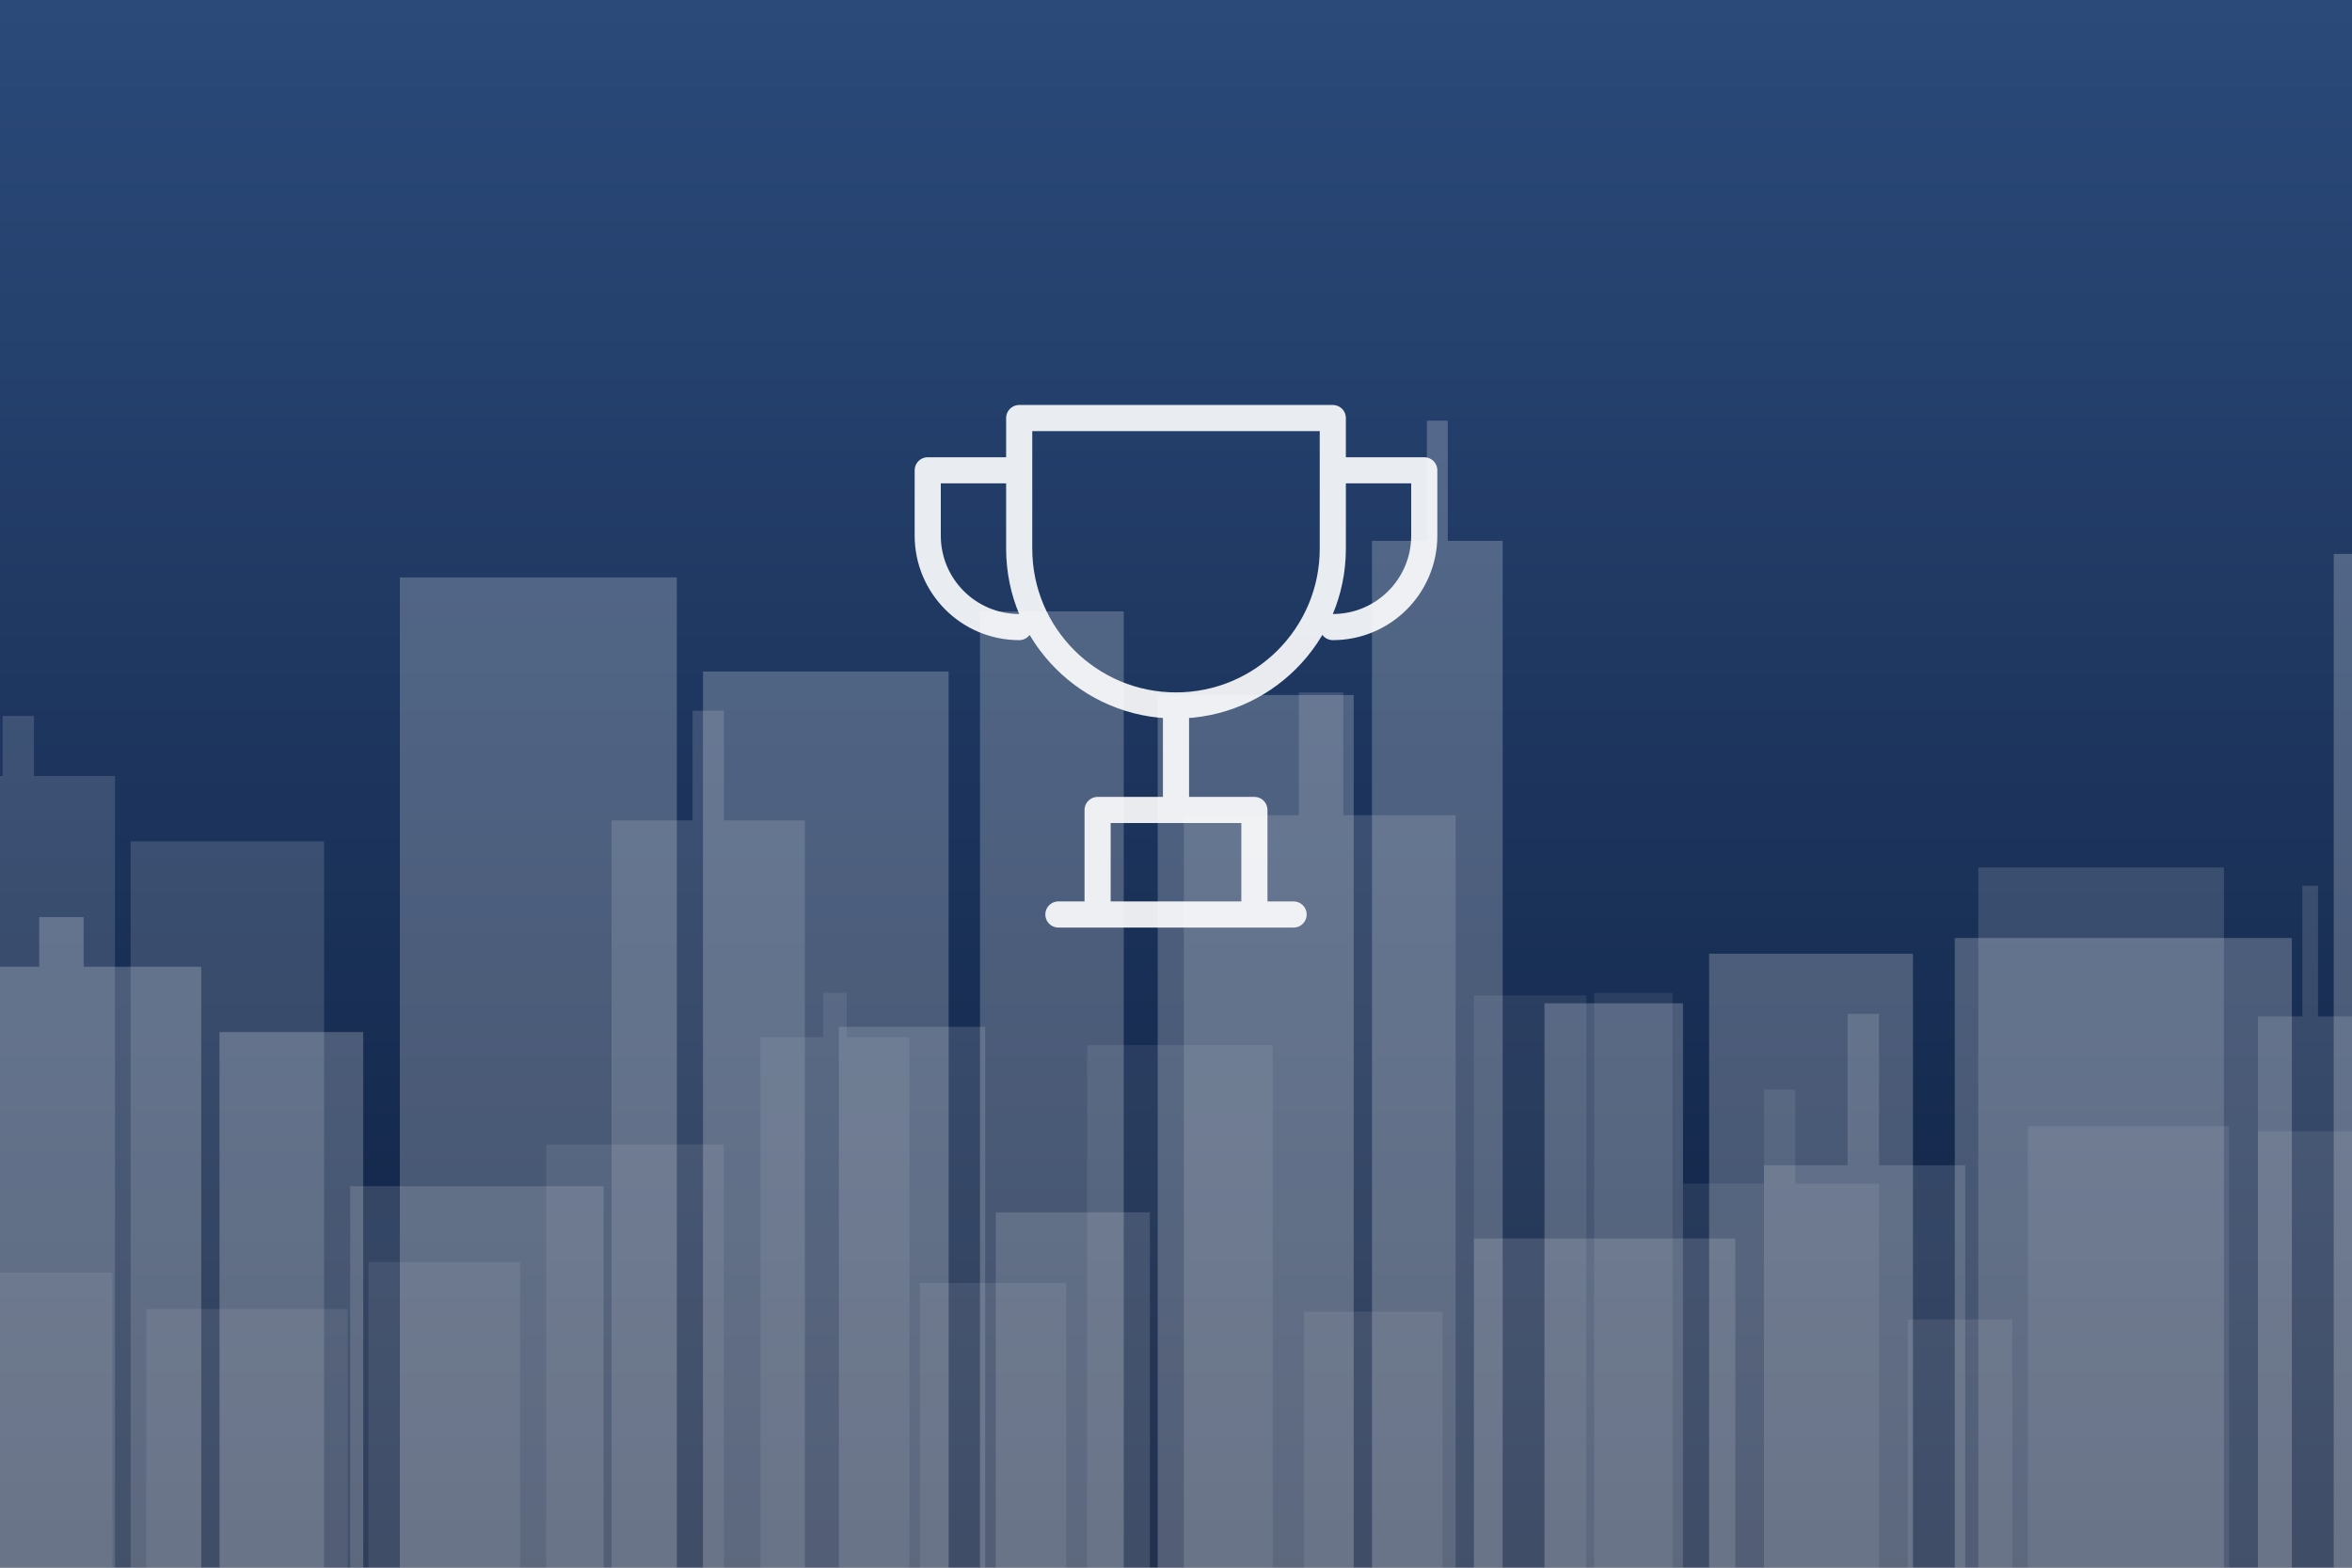
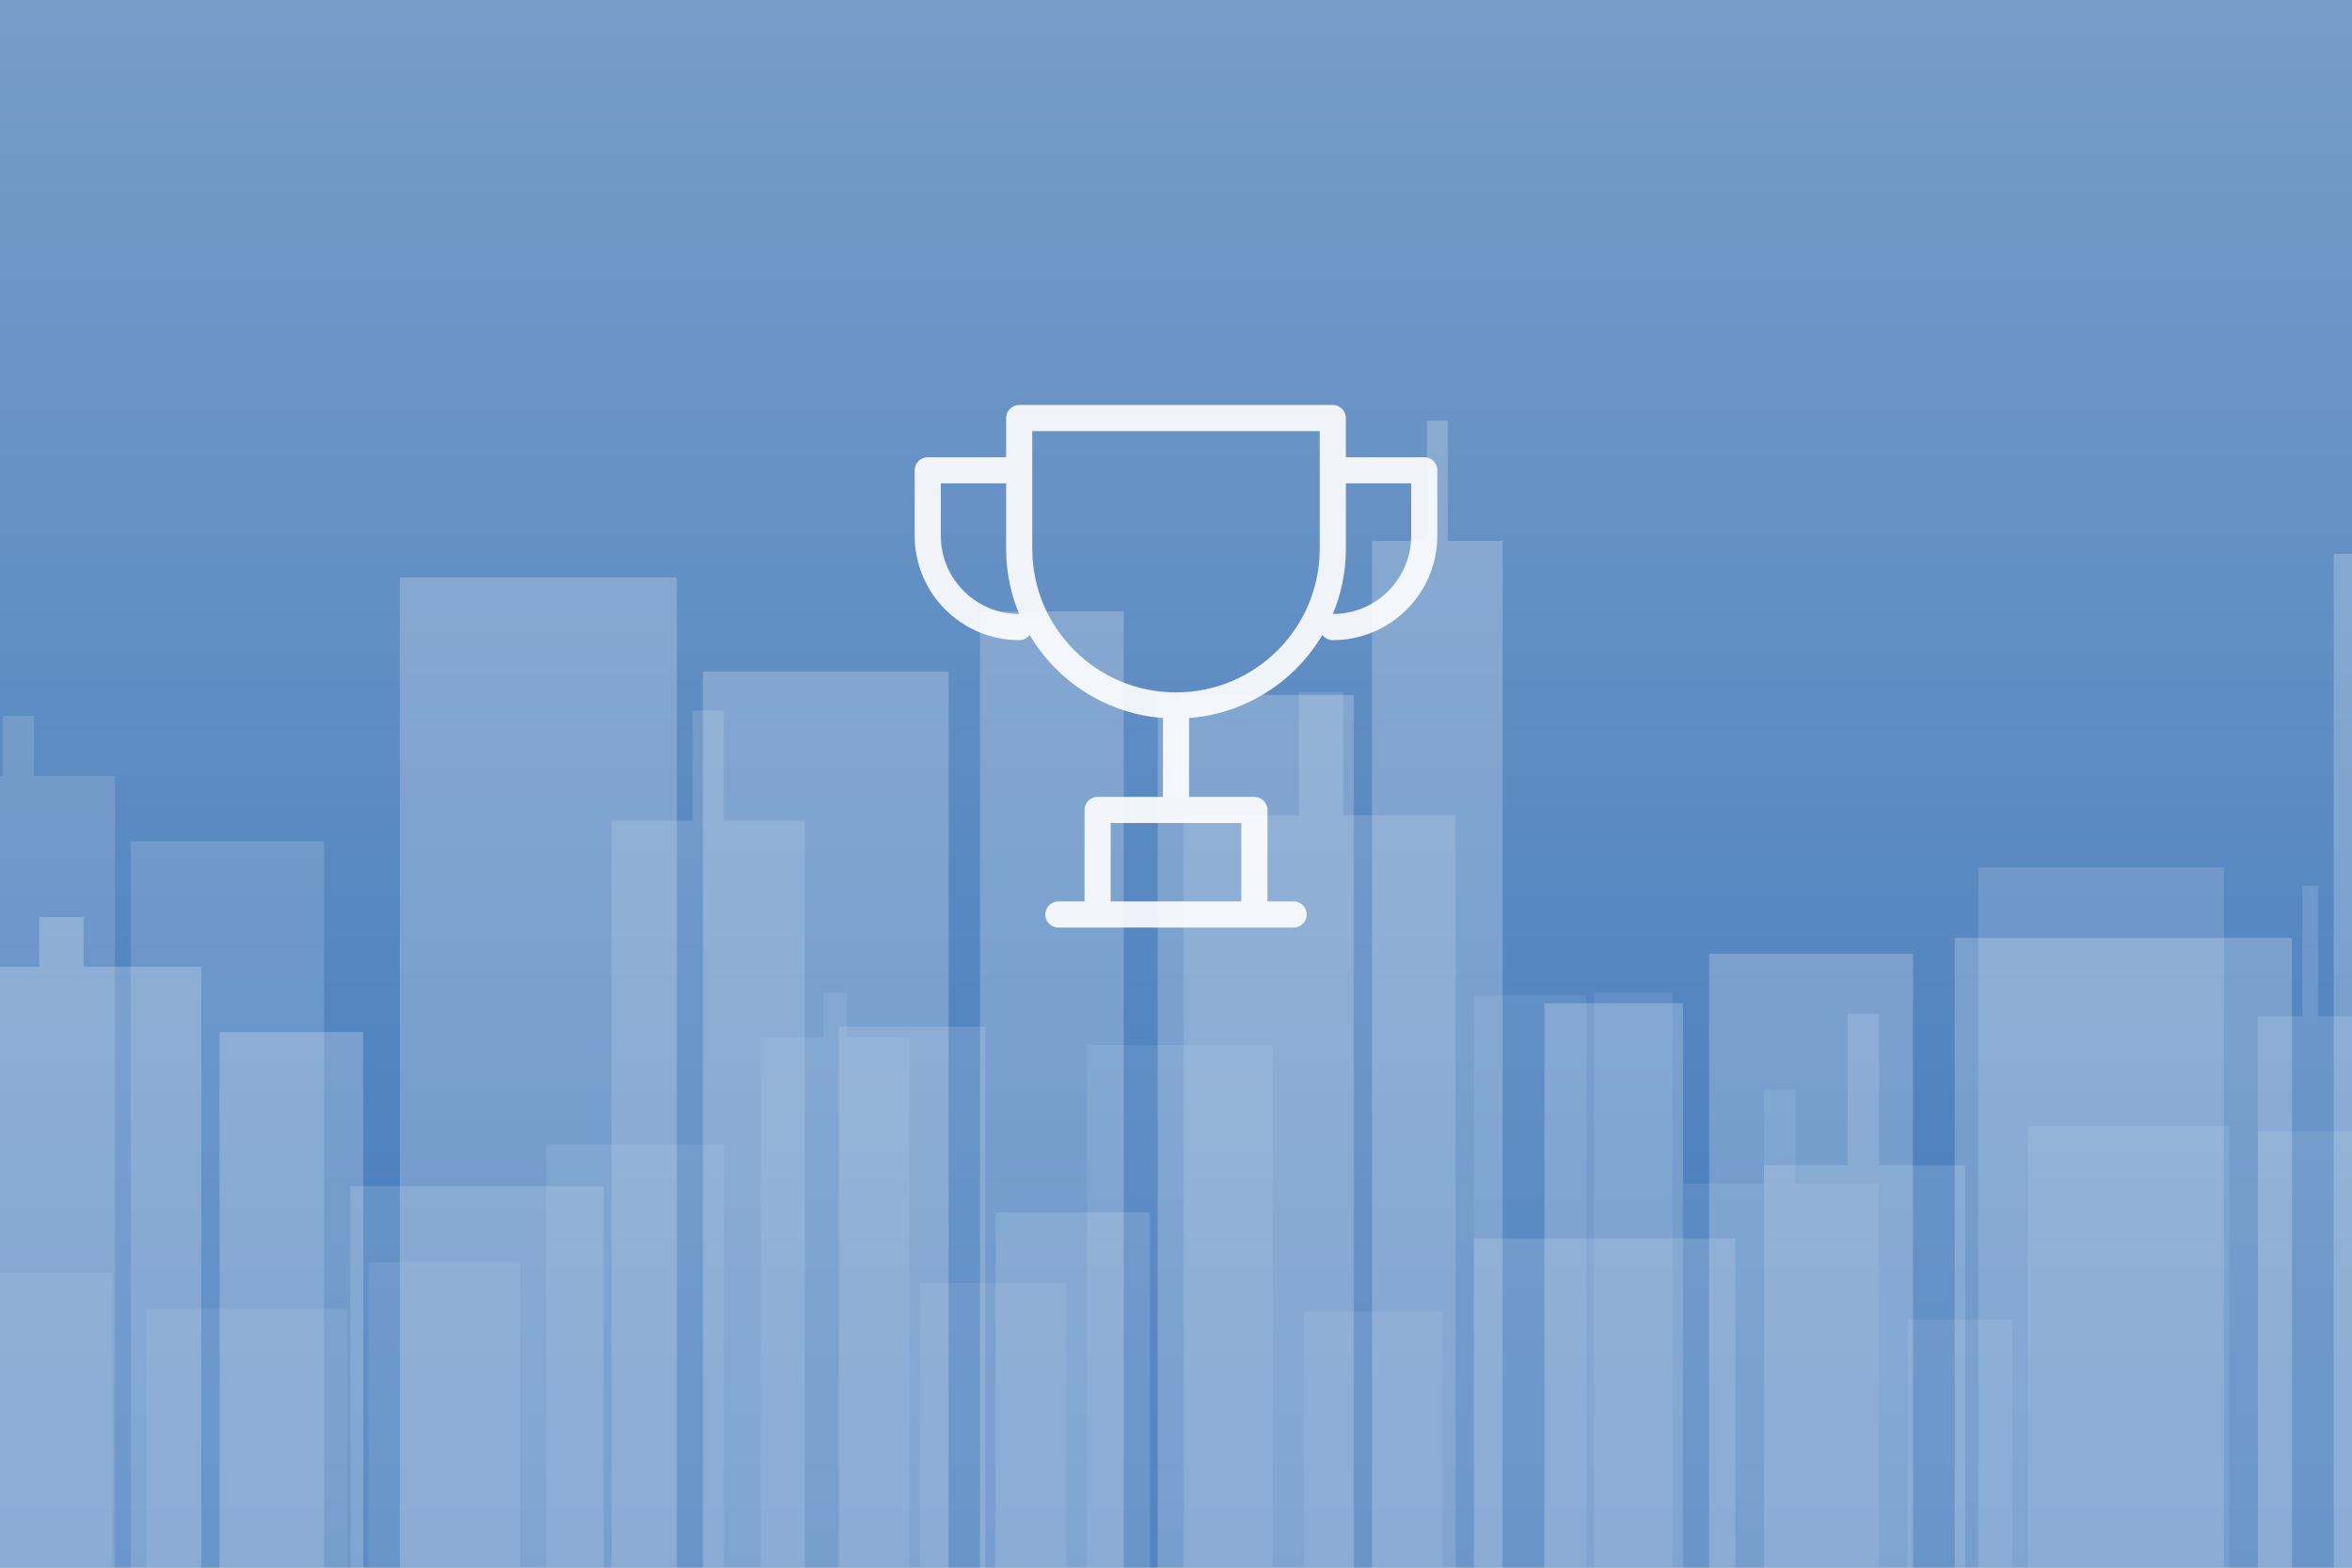
<svg xmlns="http://www.w3.org/2000/svg" viewBox="0 0 900 600" preserveAspectRatio="xMidYMid slice">
  <defs>
    <linearGradient id="g" x1="0" y1="0" x2="0" y2="1">
-       <stop offset="0" stop-color="#2b4a7a" />
-       <stop offset="1" stop-color="#0e1f3f" />
+       <stop offset="0" stop-color="#779dc9" />
+       <stop offset="1" stop-color="#4179bb" />
    </linearGradient>
  </defs>
  <rect width="900" height="600" fill="url(#g)" />
  <g fill="#ffffff" opacity="0.08">
    <rect x="-30" y="487" width="73" height="153" />
    <rect x="56" y="501" width="77" height="139" />
    <rect x="141" y="483" width="58" height="157" />
    <rect x="209" y="438" width="68" height="202" />
    <rect x="291" y="397" width="57" height="243" />
    <rect x="315" y="380" width="9" height="70" />
    <rect x="352" y="491" width="56" height="149" />
    <rect x="416" y="400" width="71" height="240" />
    <rect x="499" y="502" width="53" height="138" />
    <rect x="564" y="381" width="43" height="259" />
    <rect x="610" y="380" width="30" height="260" />
    <rect x="644" y="453" width="75" height="187" />
    <rect x="675" y="417" width="12" height="70" />
    <rect x="730" y="505" width="40" height="135" />
    <rect x="776" y="431" width="77" height="209" />
    <rect x="864" y="433" width="71" height="207" />
  </g>
  <g fill="#ffffff" opacity="0.14">
    <rect x="-30" y="297" width="74" height="343" />
    <rect x="1" y="274" width="12" height="70" />
    <rect x="50" y="322" width="74" height="318" />
    <rect x="134" y="454" width="97" height="186" />
    <rect x="234" y="314" width="74" height="326" />
    <rect x="265" y="272" width="12" height="70" />
    <rect x="321" y="393" width="56" height="247" />
    <rect x="381" y="464" width="59" height="176" />
    <rect x="453" y="312" width="104" height="328" />
    <rect x="497" y="265" width="17" height="70" />
    <rect x="564" y="474" width="100" height="166" />
    <rect x="675" y="446" width="77" height="194" />
    <rect x="707" y="388" width="12" height="70" />
    <rect x="757" y="332" width="94" height="308" />
    <rect x="864" y="389" width="41" height="251" />
    <rect x="881" y="339" width="6" height="70" />
    <rect x="921" y="423" width="46" height="217" />
  </g>
  <g fill="#ffffff" opacity="0.22">
    <rect x="-30" y="370" width="107" height="270" />
    <rect x="15" y="351" width="17" height="70" />
    <rect x="84" y="395" width="55" height="245" />
    <rect x="153" y="221" width="106" height="419" />
    <rect x="269" y="257" width="94" height="383" />
    <rect x="375" y="234" width="55" height="406" />
    <rect x="443" y="266" width="75" height="374" />
    <rect x="525" y="207" width="50" height="433" />
    <rect x="546" y="161" width="8" height="70" />
    <rect x="591" y="384" width="53" height="256" />
    <rect x="654" y="365" width="78" height="275" />
    <rect x="748" y="359" width="129" height="281" />
    <rect x="893" y="212" width="96" height="428" />
    <rect x="933" y="175" width="16" height="70" />
  </g>
  <g transform="translate(450 250)" fill="none" stroke="#ffffff" stroke-width="10" stroke-linecap="round" stroke-linejoin="round" opacity="0.9">
    <path d="M-60 -90h120v50a60 60 0 0 1 -120 0zM-60 -70h-35v25a35 35 0 0 0 35 35M60 -70h35v25a35 35 0 0 1 -35 35M0 20v40M-45 100h90M-30 60h60v40h-60z" />
  </g>
</svg>
